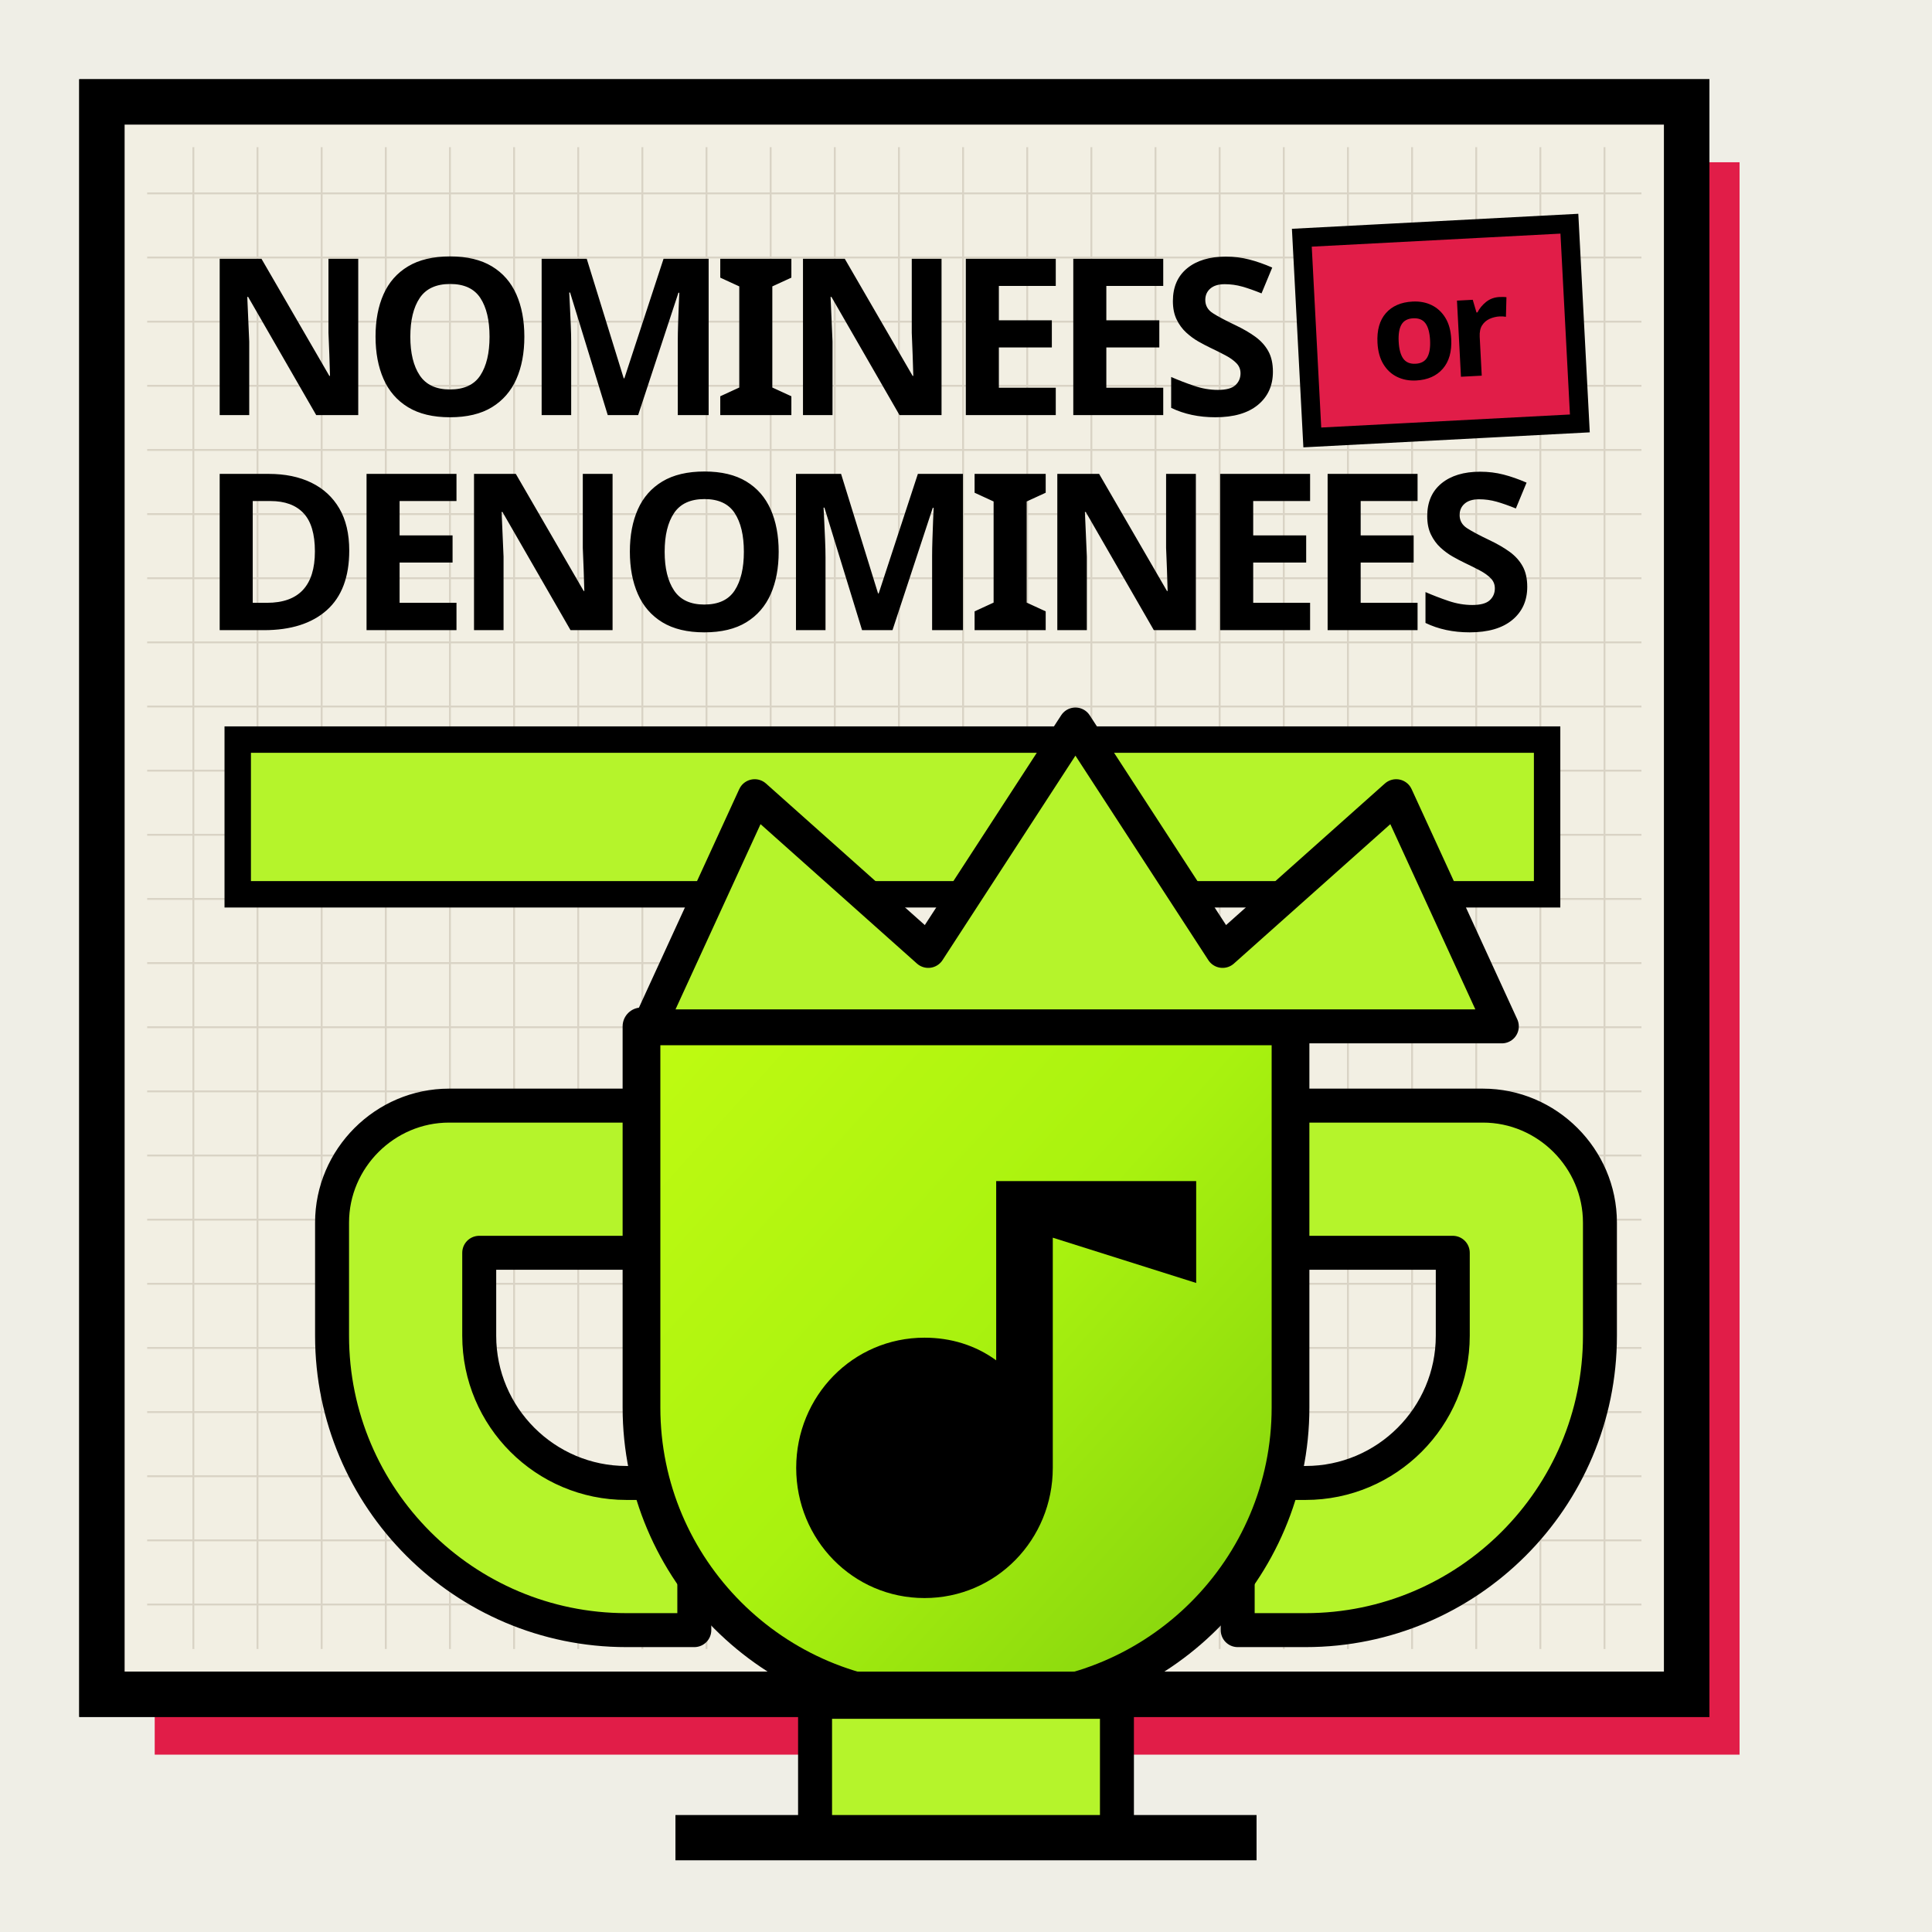
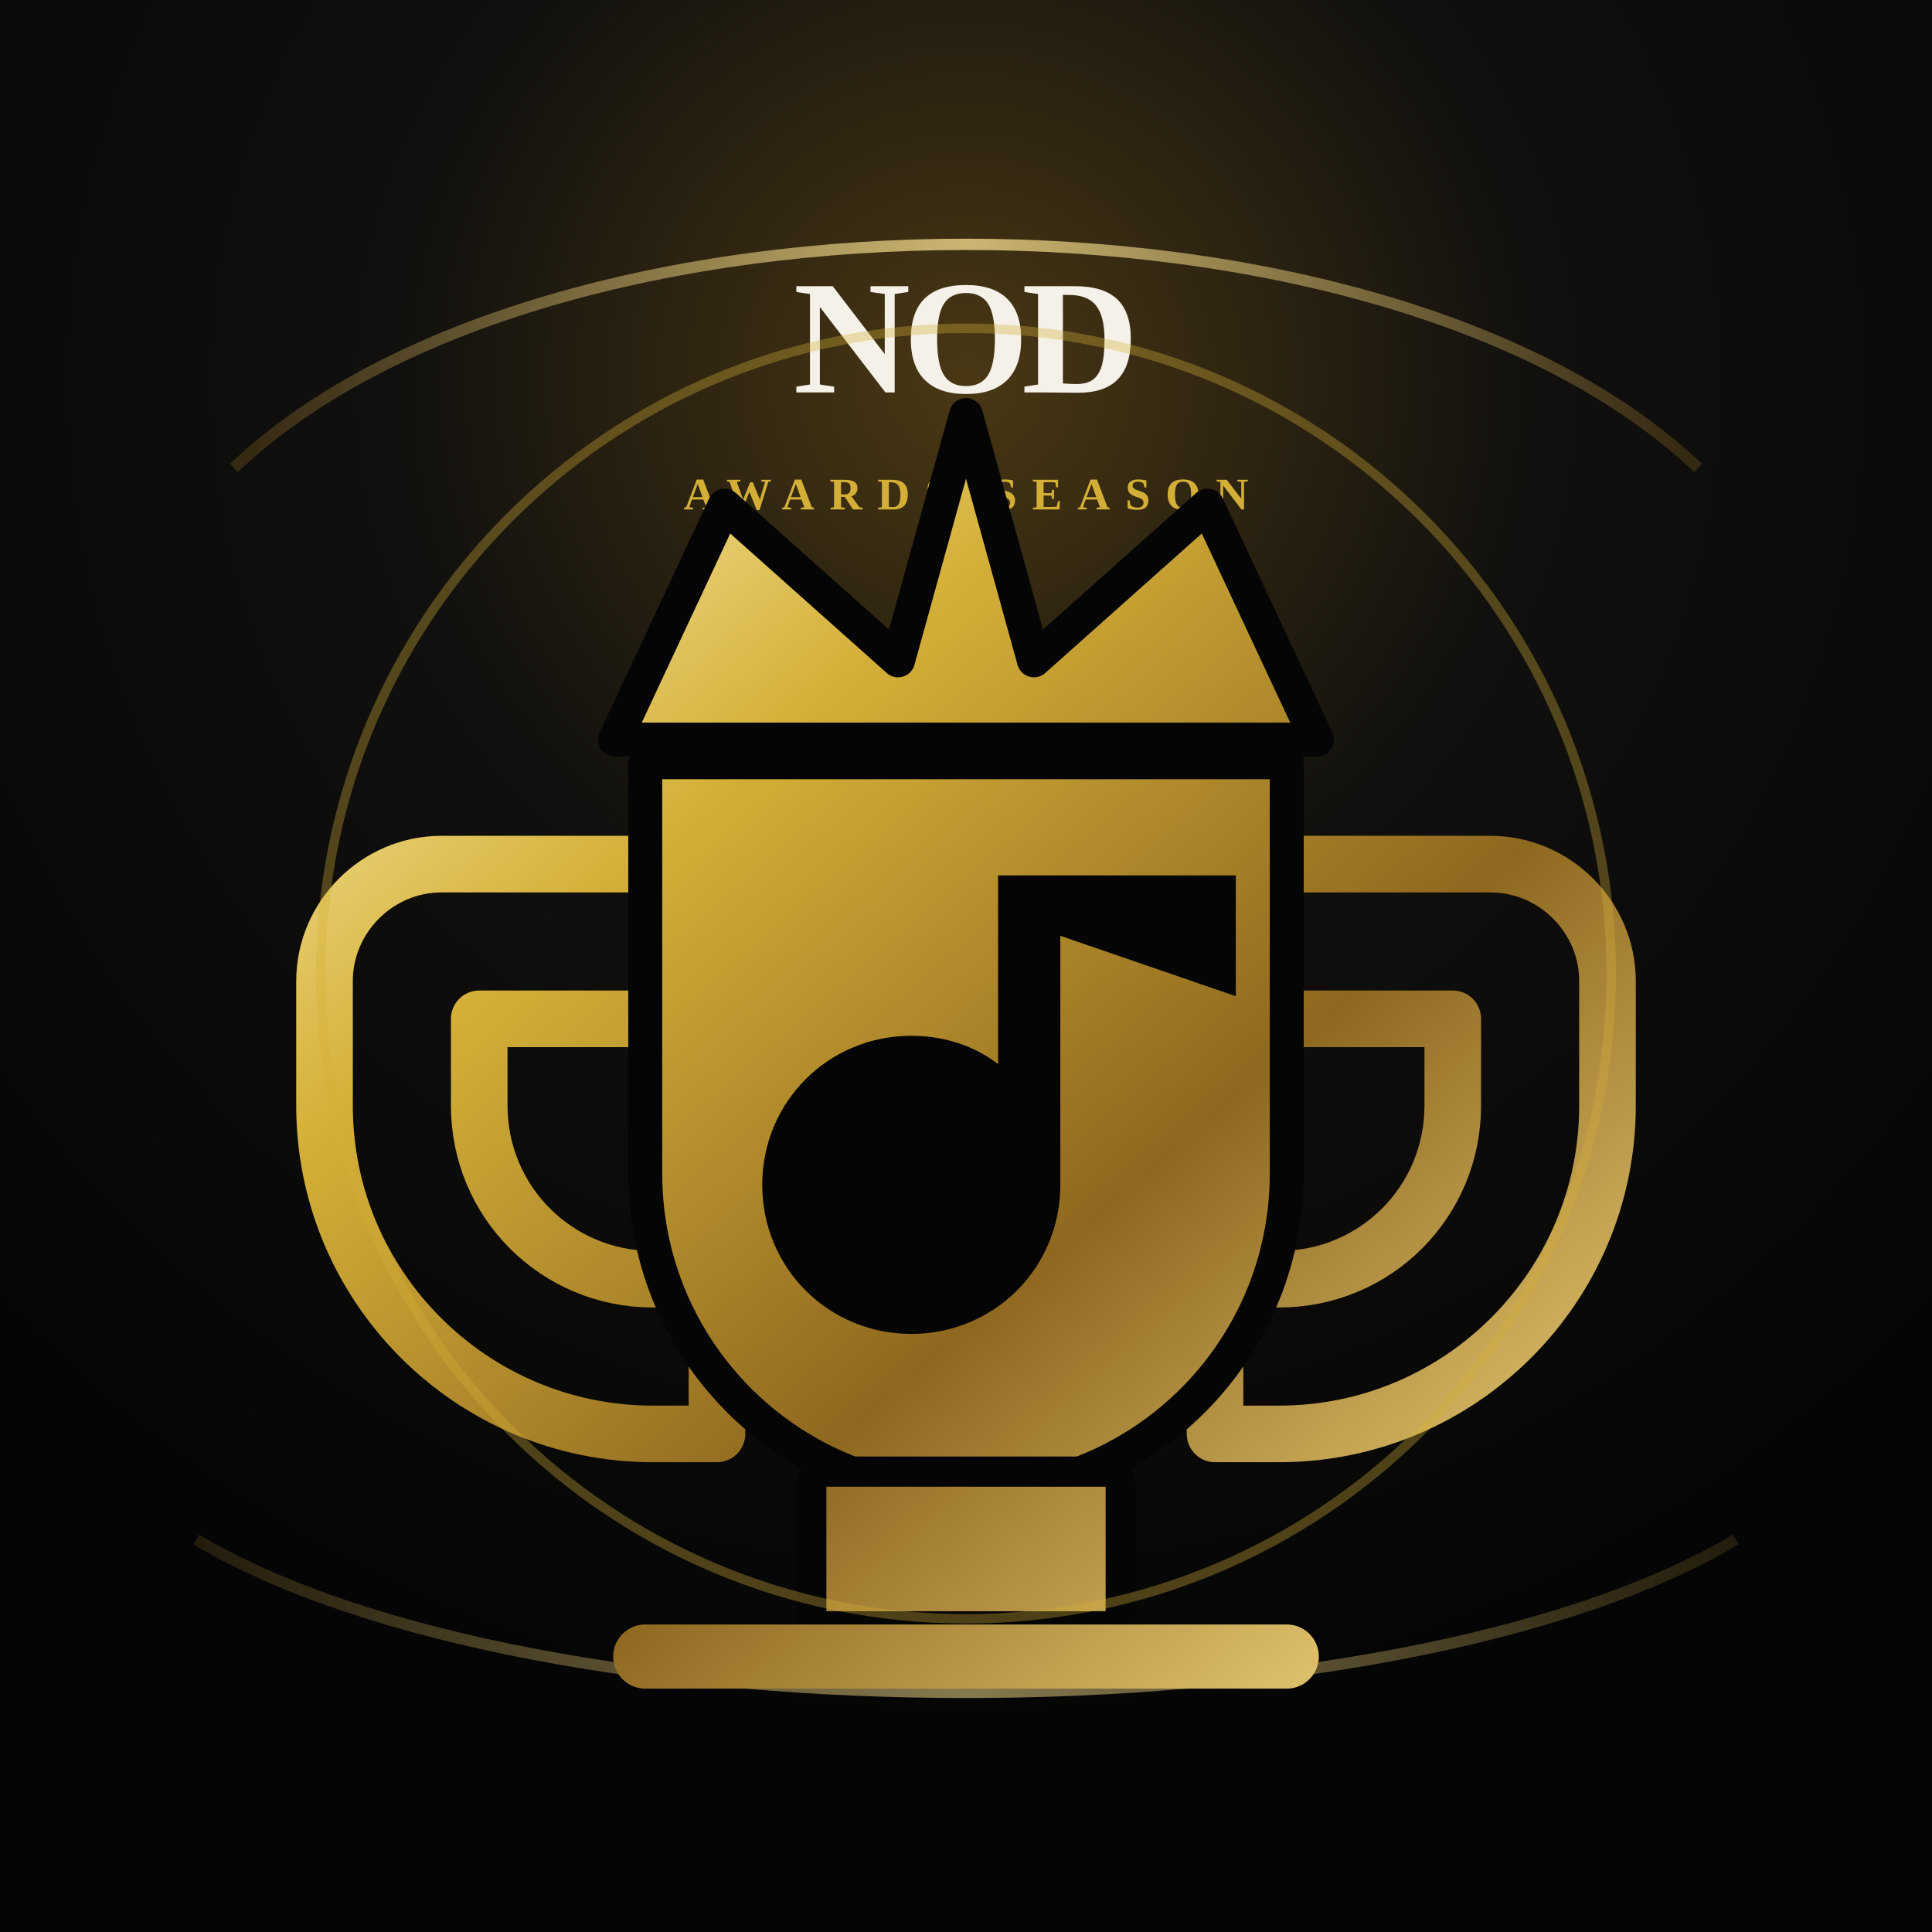
- <svg xmlns="http://www.w3.org/2000/svg" viewBox="0 0 1024 1024" role="img" aria-label="NOD">
+ <svg xmlns="http://www.w3.org/2000/svg" viewBox="0 0 1024 1024" role="img" aria-label="NOD Prestige">
  <defs>
-     <pattern id="grid" width="34" height="34" patternUnits="userSpaceOnUse">
-       <path d="M34 0H0V34" fill="none" stroke="#d8d2c3" stroke-width="2" />
-     </pattern>
-     <linearGradient id="cup" x1="272" x2="752" y1="440" y2="872" gradientUnits="userSpaceOnUse">
-       <stop stop-color="#caff13" />
-       <stop offset=".54" stop-color="#a9f20f" />
-       <stop offset="1" stop-color="#78c80d" />
+     <radialGradient id="halo" cx="50%" cy="20%" r="70%">
+       <stop offset="0" stop-color="#4a3814" />
+       <stop offset=".42" stop-color="#11100e" />
+       <stop offset="1" stop-color="#050505" />
+     </radialGradient>
+     <linearGradient id="gold" x1="220" x2="800" y1="220" y2="890" gradientUnits="userSpaceOnUse">
+       <stop stop-color="#fff2b4" />
+       <stop offset=".28" stop-color="#d4af37" />
+       <stop offset=".62" stop-color="#8f6820" />
+       <stop offset="1" stop-color="#f4d982" />
+     </linearGradient>
+     <linearGradient id="line" x1="0" x2="1">
+       <stop stop-color="#3d2f13" />
+       <stop offset=".5" stop-color="#f0d889" />
+       <stop offset="1" stop-color="#3d2f13" />
    </linearGradient>
  </defs>
-   <rect width="1024" height="1024" fill="#efeee6" />
-   <rect x="82" y="86" width="840" height="844" fill="#e11d48" />
-   <rect x="54" y="54" width="840" height="844" fill="#f2efe3" stroke="#000" stroke-width="24" />
-   <rect x="78" y="78" width="792" height="796" fill="url(#grid)" opacity=".95" />
-   <g font-family="Impact, Arial Black, sans-serif" font-weight="900" letter-spacing="-8">
-     <text x="106" y="220" font-size="116" fill="#000">NOMINEES</text>
-     <g transform="translate(690 126) rotate(-3)">
-       <rect width="142" height="106" fill="#e11d48" stroke="#000" stroke-width="10" />
-       <text x="71" y="78" text-anchor="middle" font-size="74" fill="#000" letter-spacing="-5">or</text>
-     </g>
-     <text x="106" y="334" font-size="116" fill="#000">DENOMINEES</text>
+   <rect width="1024" height="1024" fill="url(#halo)" />
+   <path d="M124 248C290 90 734 90 900 248" fill="none" stroke="url(#line)" stroke-width="6" opacity=".8" />
+   <path d="M104 816C286 924 738 924 920 816" fill="none" stroke="url(#line)" stroke-width="6" opacity=".55" />
+   <g font-family="Bodoni 72, Didot, Georgia, serif" font-weight="700" text-anchor="middle">
+     <text x="512" y="208" font-size="86" fill="#f5f1e8" letter-spacing="-4">NOD</text>
+     <text x="512" y="270" font-size="24" fill="#d4af37" letter-spacing="8">AWARDS SEASON</text>
  </g>
-   <rect x="126" y="392" width="694" height="82" fill="#b5f42b" stroke="#000" stroke-width="14" />
-   <g transform="translate(0 16)">
-     <path d="M352 570H238c-34 0-62 28-62 62v60c0 86 70 156 156 156h36v-78h-36c-43 0-78-35-78-78v-44h98z" fill="#b5f42b" stroke="#000" stroke-width="18" stroke-linejoin="round" />
-     <path d="M672 570h114c34 0 62 28 62 62v60c0 86-70 156-156 156h-36v-78h36c43 0 78-35 78-78v-44h-98z" fill="#b5f42b" stroke="#000" stroke-width="18" stroke-linejoin="round" />
-     <path d="M340 528h344v202c0 86-70 156-156 156h-32c-86 0-156-70-156-156z" fill="url(#cup)" stroke="#000" stroke-width="20" stroke-linejoin="round" />
-     <path d="M344 528l56-122 92 82 78-120 78 120 92-82 56 122z" fill="#b5f42b" stroke="#000" stroke-width="18" stroke-linejoin="round" />
-     <path d="M432 886h160v72H432z" fill="#b5f42b" stroke="#000" stroke-width="18" />
-     <path d="M370 958h284" stroke="#000" stroke-width="24" stroke-linecap="square" />
-     <path d="M558 640v122c0 38-30 69-68 69s-68-31-68-69 30-69 68-69c14 0 27 4 38 12V610h106v54z" fill="#000" />
+   <g transform="translate(0 10)">
+     <path d="M350 448H234c-34 0-62 28-62 62v66c0 96 78 174 174 174h34v-82h-34c-51 0-92-41-92-92v-46h96z" fill="none" stroke="url(#gold)" stroke-width="30" stroke-linejoin="round" />
+     <path d="M674 448h116c34 0 62 28 62 62v66c0 96-78 174-174 174h-34v-82h34c51 0 92-41 92-92v-46h-96z" fill="none" stroke="url(#gold)" stroke-width="30" stroke-linejoin="round" />
+     <path d="M342 394h340v218c0 94-76 170-170 170S342 706 342 612z" fill="url(#gold)" stroke="#050505" stroke-width="18" stroke-linejoin="round" />
+     <path d="M326 382l58-124 92 82 36-130 36 130 92-82 58 124z" fill="url(#gold)" stroke="#050505" stroke-width="18" stroke-linejoin="round" />
+     <rect x="430" y="770" width="164" height="82" rx="8" fill="url(#gold)" stroke="#050505" stroke-width="16" />
+     <path d="M342 868h340" stroke="url(#gold)" stroke-width="34" stroke-linecap="round" />
+     <path d="M562 486v132c0 44-35 79-79 79s-79-35-79-79 35-79 79-79c17 0 33 5 46 15V454h126v64z" fill="#050505" />
  </g>
-   <rect x="54" y="54" width="840" height="844" fill="none" stroke="#000" stroke-width="24" />
+   <circle cx="512" cy="516" r="342" fill="none" stroke="#d4af37" stroke-width="5" opacity=".35" />
</svg>
